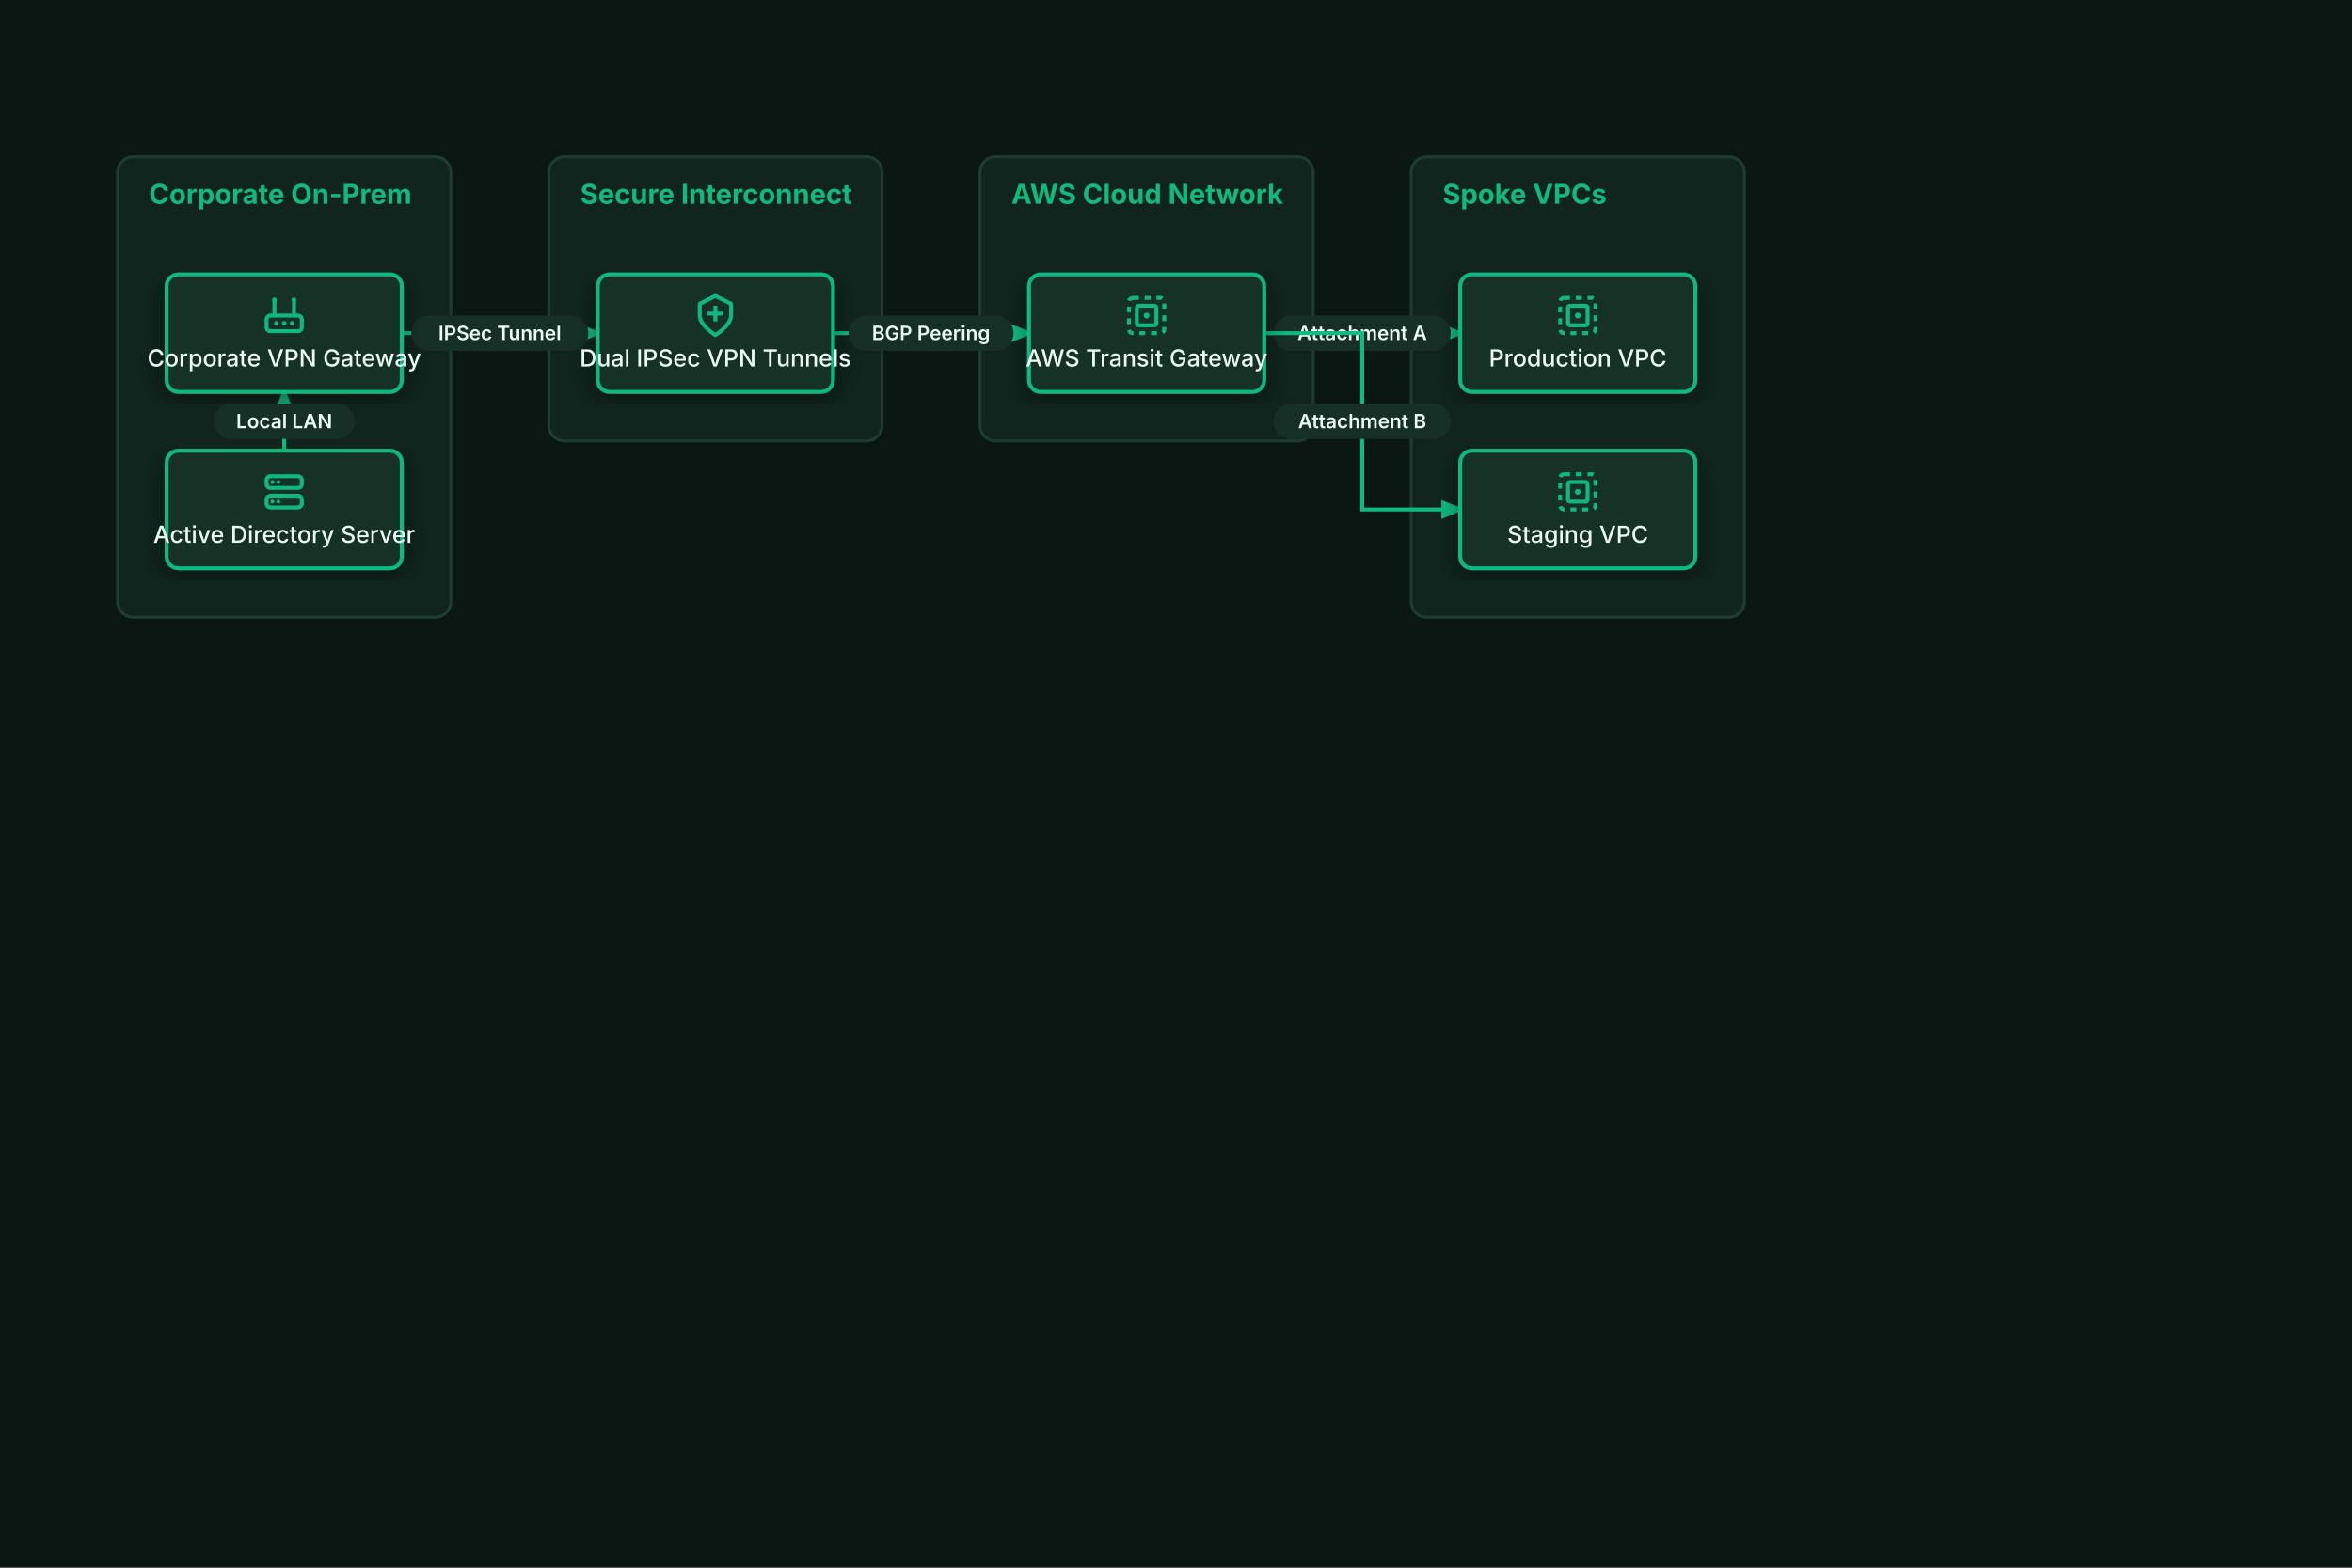
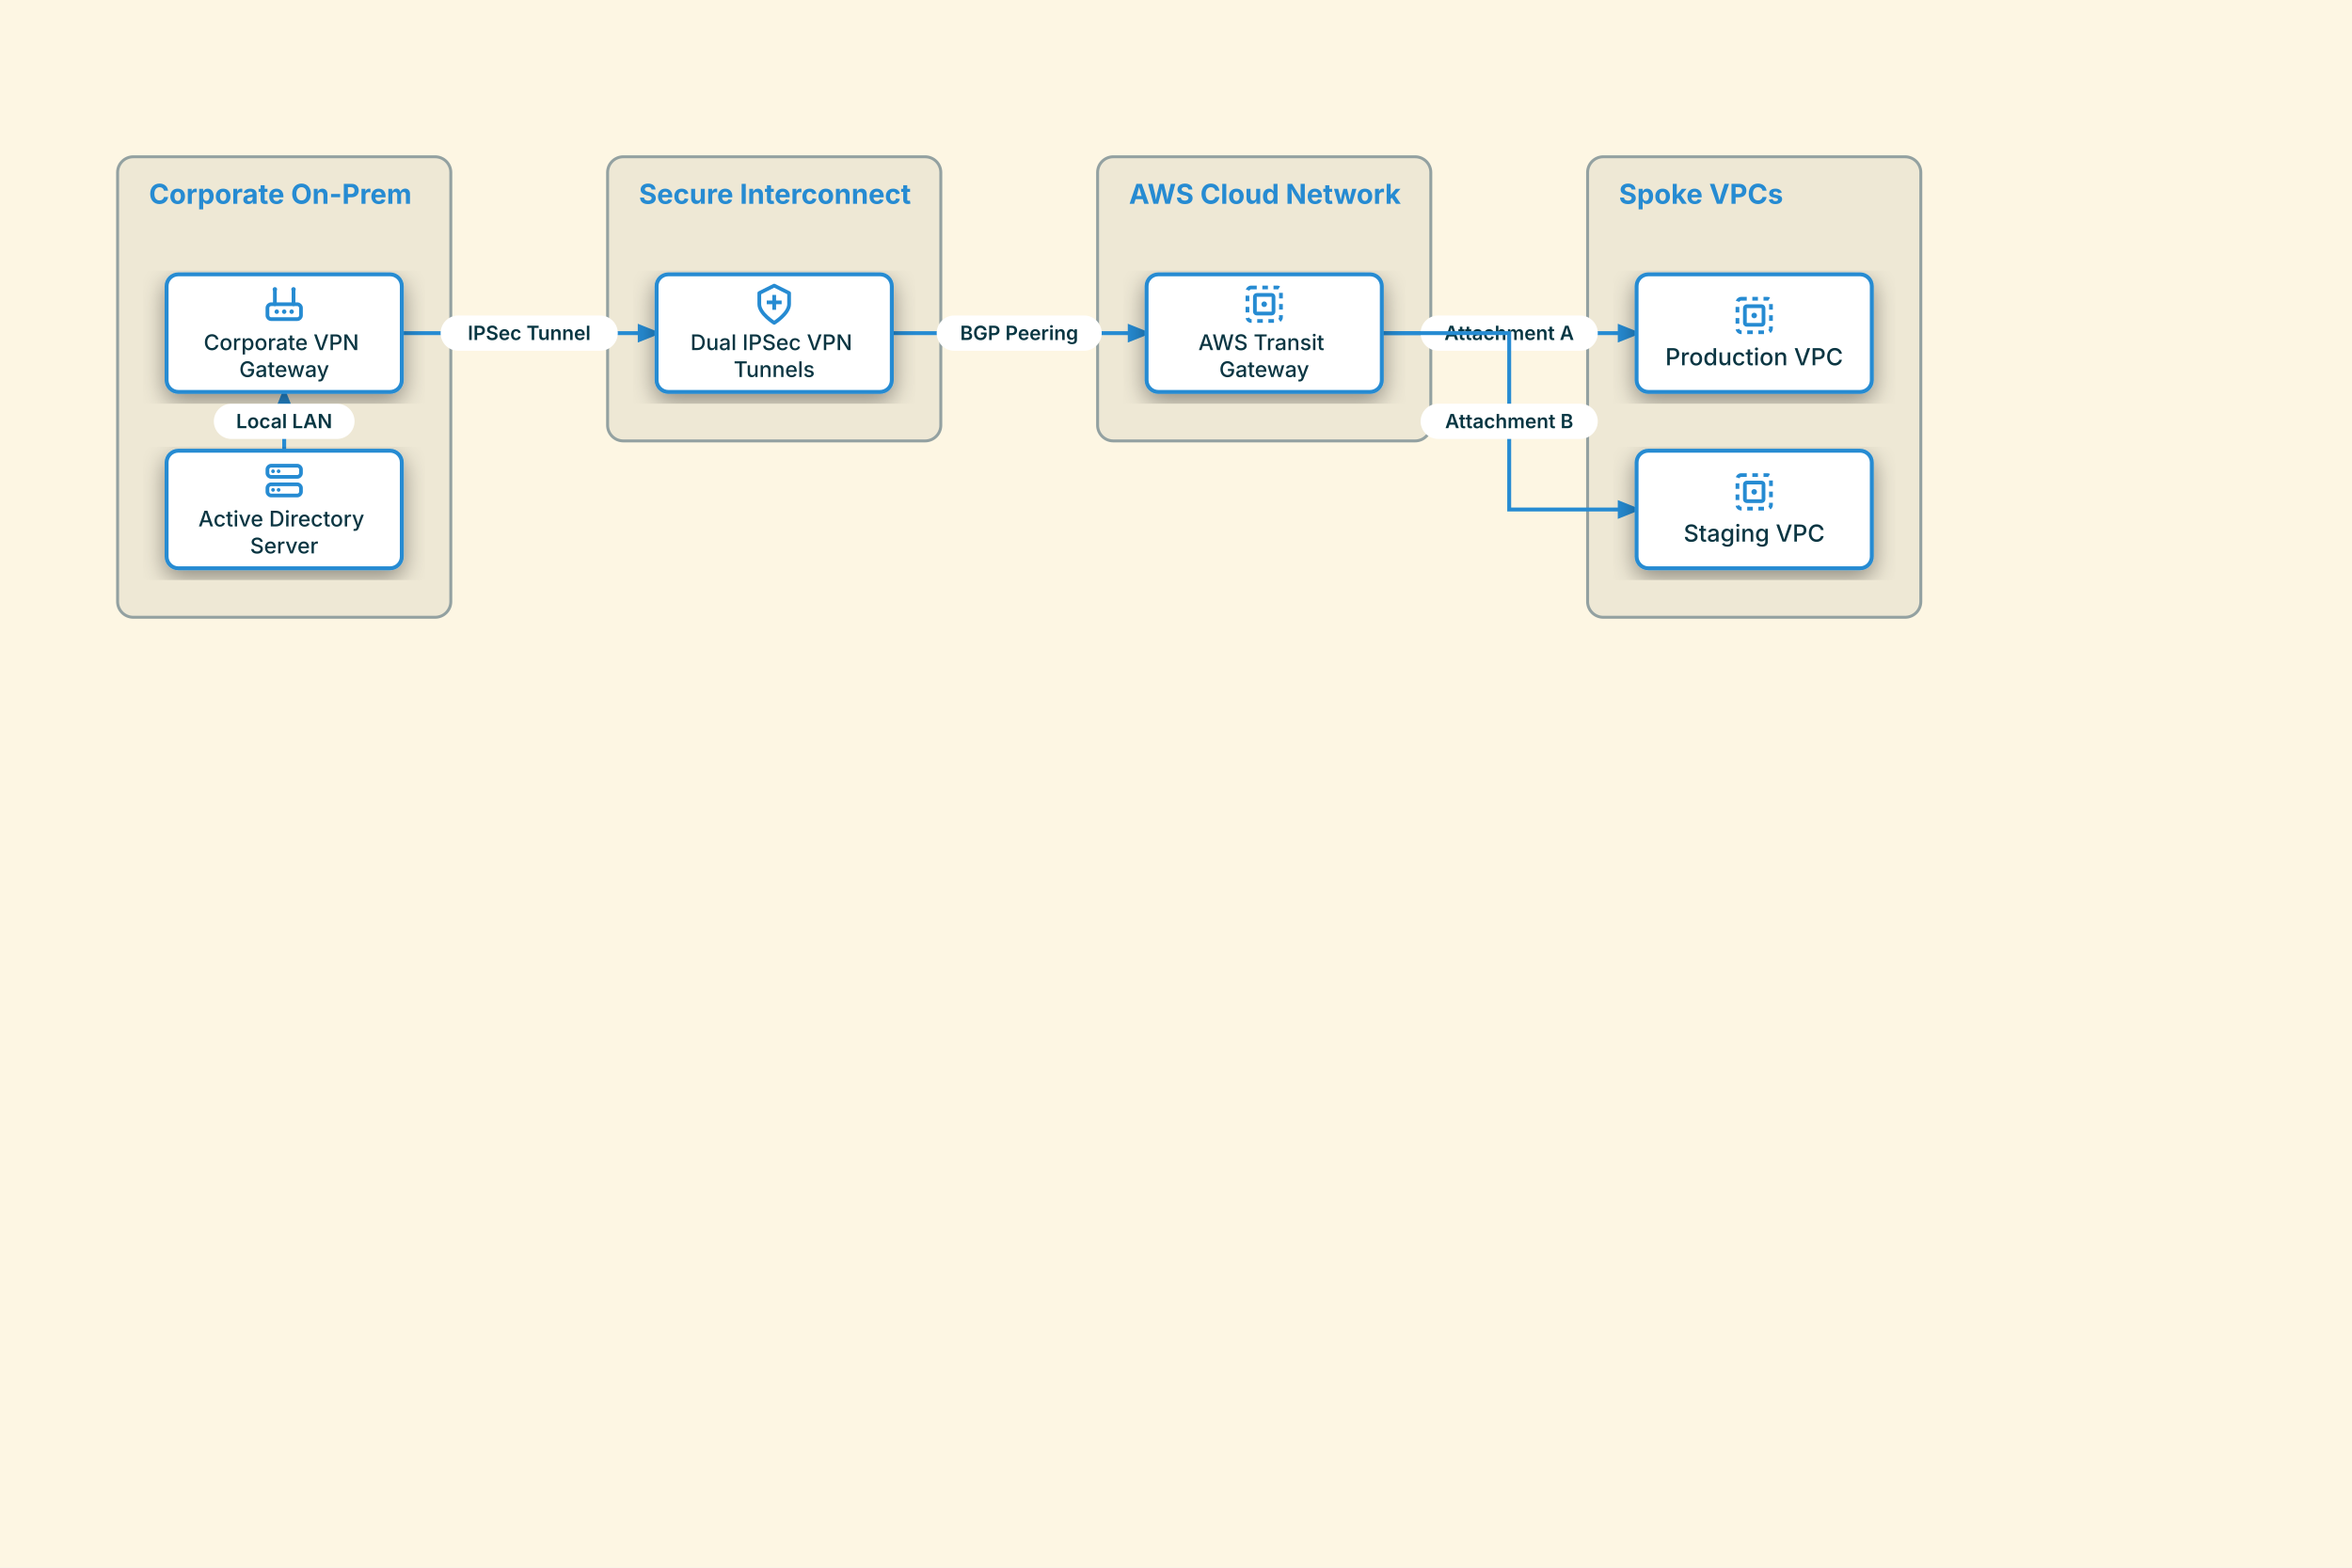
- <svg xmlns="http://www.w3.org/2000/svg" viewBox="0 0 1200.0 800.0" width="1200.0" height="800.0">
+ <svg xmlns="http://www.w3.org/2000/svg" viewBox="0 0 1200 800" width="1200" height="800">
  <defs>
    <marker id="arrow" viewBox="0 0 10 10" refX="8" refY="5" markerWidth="6" markerHeight="6" orient="auto-start-reverse">
-       <path d="M 0 1 L 10 5 L 0 9 z" fill="#10B981" />
+       <path d="M 0 1 L 10 5 L 0 9 z" fill="#268BD2" />
+     </marker>
+     <marker id="arrow-tail" viewBox="0 0 10 10" refX="2" refY="5" markerWidth="6" markerHeight="6" orient="auto">
+       <path d="M 10 1 L 0 5 L 10 9 z" fill="#268BD2" />
    </marker>
    <filter id="shadow" x="-10%" y="-10%" width="120%" height="120%">
      <feDropShadow dx="0" dy="4" stdDeviation="6" flood-color="#000000" flood-opacity="0.4" />
    </filter>
  </defs>
-   <rect width="100%" height="100%" fill="#0B1713" />
+   <rect width="100%" height="100%" fill="#FDF6E3" />
  <g id="group_1">
-     <rect x="60.0" y="80.0" width="170.0" height="235.0" rx="8" fill="#11241E" stroke="#1D3D32" stroke-width="1.5" />
-     <text x="76.0" y="104.0" fill="#10B981" font-family="Inter, -apple-system, BlinkMacSystemFont, 'Segoe UI', Roboto, sans-serif" font-size="14" font-weight="bold">Corporate On-Prem</text>
+     <rect x="60.0" y="80.0" width="170.0" height="235.0" rx="8" fill="#EEE8D5" stroke="#93A1A1" stroke-width="1.5" />
+     <text x="76.0" y="104.0" fill="#268BD2" font-family="Inter, -apple-system, BlinkMacSystemFont, 'Segoe UI', Roboto, sans-serif" font-size="14" font-weight="bold">Corporate On-Prem</text>
  </g>
  <g id="group_2">
-     <rect x="280.0" y="80.0" width="170.0" height="145.0" rx="8" fill="#11241E" stroke="#1D3D32" stroke-width="1.5" />
-     <text x="296.0" y="104.0" fill="#10B981" font-family="Inter, -apple-system, BlinkMacSystemFont, 'Segoe UI', Roboto, sans-serif" font-size="14" font-weight="bold">Secure Interconnect</text>
+     <rect x="310.0" y="80.0" width="170.0" height="145.0" rx="8" fill="#EEE8D5" stroke="#93A1A1" stroke-width="1.5" />
+     <text x="326.0" y="104.0" fill="#268BD2" font-family="Inter, -apple-system, BlinkMacSystemFont, 'Segoe UI', Roboto, sans-serif" font-size="14" font-weight="bold">Secure Interconnect</text>
  </g>
  <g id="group_3">
-     <rect x="500.0" y="80.0" width="170.0" height="145.0" rx="8" fill="#11241E" stroke="#1D3D32" stroke-width="1.5" />
-     <text x="516.0" y="104.0" fill="#10B981" font-family="Inter, -apple-system, BlinkMacSystemFont, 'Segoe UI', Roboto, sans-serif" font-size="14" font-weight="bold">AWS Cloud Network</text>
+     <rect x="560.0" y="80.0" width="170.0" height="145.0" rx="8" fill="#EEE8D5" stroke="#93A1A1" stroke-width="1.5" />
+     <text x="576.0" y="104.0" fill="#268BD2" font-family="Inter, -apple-system, BlinkMacSystemFont, 'Segoe UI', Roboto, sans-serif" font-size="14" font-weight="bold">AWS Cloud Network</text>
  </g>
  <g id="group_4">
-     <rect x="720.0" y="80.0" width="170.0" height="235.0" rx="8" fill="#11241E" stroke="#1D3D32" stroke-width="1.5" />
-     <text x="736.0" y="104.0" fill="#10B981" font-family="Inter, -apple-system, BlinkMacSystemFont, 'Segoe UI', Roboto, sans-serif" font-size="14" font-weight="bold">Spoke VPCs</text>
+     <rect x="810.0" y="80.0" width="170.0" height="235.0" rx="8" fill="#EEE8D5" stroke="#93A1A1" stroke-width="1.5" />
+     <text x="826.0" y="104.0" fill="#268BD2" font-family="Inter, -apple-system, BlinkMacSystemFont, 'Segoe UI', Roboto, sans-serif" font-size="14" font-weight="bold">Spoke VPCs</text>
  </g>
-   <path d="M 145.0 230.0 L 145.0 200.0" fill="none" stroke="#10B981" stroke-width="2" marker-end="url(#arrow)" />
+   <path d="M 145.0 230.0 L 145.0 200.0" fill="none" stroke="#268BD2" stroke-width="2" marker-end="url(#arrow)" />
  <g class="badge">
-     <rect x="109.1" y="206.0" width="71.8" height="18.0" rx="9.0" fill="#163028" />
-     <text x="145.0" y="218.5" fill="#ECFDF5" font-size="10.0" font-family="Inter, -apple-system, BlinkMacSystemFont, 'Segoe UI', Roboto, sans-serif" font-weight="600" text-anchor="middle">Local LAN</text>
+     <rect x="109.1" y="206.0" width="71.8" height="18.0" rx="9.0" fill="#FFFFFF" />
+     <text x="145.0" y="218.5" fill="#073642" font-size="10.0" font-family="Inter, -apple-system, BlinkMacSystemFont, 'Segoe UI', Roboto, sans-serif" font-weight="600" text-anchor="middle">Local LAN</text>
  </g>
-   <path d="M 205.0 170.0 L 305.0 170.0" fill="none" stroke="#10B981" stroke-width="2" marker-end="url(#arrow)" />
+   <path d="M 205.0 170.0 L 335.0 170.0" fill="none" stroke="#268BD2" stroke-width="2" marker-end="url(#arrow)" />
  <g class="badge">
-     <rect x="209.8" y="161.0" width="90.4" height="18.0" rx="9.0" fill="#163028" />
-     <text x="255.0" y="173.5" fill="#ECFDF5" font-size="10.0" font-family="Inter, -apple-system, BlinkMacSystemFont, 'Segoe UI', Roboto, sans-serif" font-weight="600" text-anchor="middle">IPSec Tunnel</text>
+     <rect x="224.8" y="161.0" width="90.4" height="18.0" rx="9.0" fill="#FFFFFF" />
+     <text x="270.0" y="173.5" fill="#073642" font-size="10.0" font-family="Inter, -apple-system, BlinkMacSystemFont, 'Segoe UI', Roboto, sans-serif" font-weight="600" text-anchor="middle">IPSec Tunnel</text>
  </g>
-   <path d="M 425.0 170.0 L 525.0 170.0" fill="none" stroke="#10B981" stroke-width="2" marker-end="url(#arrow)" />
+   <path d="M 455.0 170.0 L 585.0 170.0" fill="none" stroke="#268BD2" stroke-width="2" marker-end="url(#arrow)" />
  <g class="badge">
-     <rect x="432.9" y="161.0" width="84.2" height="18.0" rx="9.0" fill="#163028" />
-     <text x="475.0" y="173.5" fill="#ECFDF5" font-size="10.0" font-family="Inter, -apple-system, BlinkMacSystemFont, 'Segoe UI', Roboto, sans-serif" font-weight="600" text-anchor="middle">BGP Peering</text>
+     <rect x="477.9" y="161.0" width="84.2" height="18.0" rx="9.0" fill="#FFFFFF" />
+     <text x="520.0" y="173.5" fill="#073642" font-size="10.0" font-family="Inter, -apple-system, BlinkMacSystemFont, 'Segoe UI', Roboto, sans-serif" font-weight="600" text-anchor="middle">BGP Peering</text>
  </g>
-   <path d="M 645.0 170.0 L 745.0 170.0" fill="none" stroke="#10B981" stroke-width="2" marker-end="url(#arrow)" />
+   <path d="M 705.0 170.0 L 835.0 170.0" fill="none" stroke="#268BD2" stroke-width="2" marker-end="url(#arrow)" />
  <g class="badge">
-     <rect x="649.8" y="161.0" width="90.4" height="18.0" rx="9.0" fill="#163028" />
-     <text x="695.0" y="173.5" fill="#ECFDF5" font-size="10.0" font-family="Inter, -apple-system, BlinkMacSystemFont, 'Segoe UI', Roboto, sans-serif" font-weight="600" text-anchor="middle">Attachment A</text>
+     <rect x="724.8" y="161.0" width="90.4" height="18.0" rx="9.0" fill="#FFFFFF" />
+     <text x="770.0" y="173.5" fill="#073642" font-size="10.0" font-family="Inter, -apple-system, BlinkMacSystemFont, 'Segoe UI', Roboto, sans-serif" font-weight="600" text-anchor="middle">Attachment A</text>
  </g>
-   <path d="M 645.0 170.0 L 695.0 170.0 L 695.0 260.0 L 745.0 260.0" fill="none" stroke="#10B981" stroke-width="2" marker-end="url(#arrow)" />
+   <path d="M 705.0 170.0 L 770.0 170.0 L 770.0 260.0 L 835.0 260.0" fill="none" stroke="#268BD2" stroke-width="2" marker-end="url(#arrow)" />
  <g class="badge">
-     <rect x="649.8" y="206.0" width="90.4" height="18.0" rx="9.0" fill="#163028" />
-     <text x="695.0" y="218.5" fill="#ECFDF5" font-size="10.0" font-family="Inter, -apple-system, BlinkMacSystemFont, 'Segoe UI', Roboto, sans-serif" font-weight="600" text-anchor="middle">Attachment B</text>
+     <rect x="724.8" y="206.0" width="90.4" height="18.0" rx="9.0" fill="#FFFFFF" />
+     <text x="770.0" y="218.5" fill="#073642" font-size="10.0" font-family="Inter, -apple-system, BlinkMacSystemFont, 'Segoe UI', Roboto, sans-serif" font-weight="600" text-anchor="middle">Attachment B</text>
  </g>
  <g id="onprem_gw" filter="url(#shadow)">
-     <rect x="85.0" y="140.0" width="120.0" height="60.0" rx="6.0" fill="#163028" stroke="#10B981" stroke-width="2.0" />
-     <g class="icon icon-router" transform="translate(133.0, 149.0) scale(1.0)">
-       <rect x="3" y="12" width="18" height="8" rx="2" fill="none" stroke="#10B981" stroke-width="2.0" />
-       <line x1="7" y1="12" x2="7" y2="5" stroke="#10B981" stroke-width="2.0" stroke-linecap="round" />
-       <line x1="17" y1="12" x2="17" y2="5" stroke="#10B981" stroke-width="2.0" stroke-linecap="round" />
-       <circle cx="7" cy="4" r="1.2" fill="#10B981" />
-       <circle cx="17" cy="4" r="1.2" fill="#10B981" />
-       <circle cx="8" cy="16" r="1.2" fill="#10B981" />
-       <circle cx="12" cy="16" r="1.2" fill="#10B981" />
-       <circle cx="16" cy="16" r="1.2" fill="#10B981" />
+     <rect x="85.0" y="140.0" width="120.0" height="60.0" rx="6.0" fill="#FFFFFF" stroke="#268BD2" stroke-width="2.0" />
+     <g class="icon icon-router" transform="translate(133.6, 143.85) scale(0.95)">
+       <rect x="3" y="12" width="18" height="8" rx="2" fill="none" stroke="#268BD2" stroke-width="2.0" />
+       <line x1="7" y1="12" x2="7" y2="5" stroke="#268BD2" stroke-width="2.0" stroke-linecap="round" />
+       <line x1="17" y1="12" x2="17" y2="5" stroke="#268BD2" stroke-width="2.0" stroke-linecap="round" />
+       <circle cx="7" cy="4" r="1.2" fill="#268BD2" />
+       <circle cx="17" cy="4" r="1.2" fill="#268BD2" />
+       <circle cx="8" cy="16" r="1.2" fill="#268BD2" />
+       <circle cx="12" cy="16" r="1.2" fill="#268BD2" />
+       <circle cx="16" cy="16" r="1.2" fill="#268BD2" />
    </g>
-     <text x="145.0" y="187.0" text-anchor="middle" fill="#ECFDF5" font-family="Inter, -apple-system, BlinkMacSystemFont, 'Segoe UI', Roboto, sans-serif" font-size="12" font-weight="500">Corporate VPN Gateway</text>
+     <text x="145.0" y="178.65" text-anchor="middle" fill="#073642" font-family="Inter, -apple-system, BlinkMacSystemFont, 'Segoe UI', Roboto, sans-serif" font-size="11.0" font-weight="500">
+       <tspan x="145.0" dy="0">Corporate VPN</tspan>
+       <tspan x="145.0" dy="13.75">Gateway</tspan>
+     </text>
  </g>
  <g id="onprem_srv" filter="url(#shadow)">
-     <rect x="85.0" y="230.0" width="120.0" height="60.0" rx="6.0" fill="#163028" stroke="#10B981" stroke-width="2.0" />
-     <g class="icon icon-server" transform="translate(133.0, 239.0) scale(1.0)">
-       <rect x="3" y="4" width="18" height="6" rx="2" fill="none" stroke="#10B981" stroke-width="2.0" />
-       <rect x="3" y="14" width="18" height="6" rx="2" fill="none" stroke="#10B981" stroke-width="2.0" />
-       <circle cx="6" cy="7" r="1" fill="#10B981" />
-       <circle cx="9" cy="7" r="1" fill="#10B981" />
-       <circle cx="6" cy="17" r="1" fill="#10B981" />
-       <circle cx="9" cy="17" r="1" fill="#10B981" />
+     <rect x="85.0" y="230.0" width="120.0" height="60.0" rx="6.0" fill="#FFFFFF" stroke="#268BD2" stroke-width="2.0" />
+     <g class="icon icon-server" transform="translate(133.6, 233.85) scale(0.95)">
+       <rect x="3" y="4" width="18" height="6" rx="2" fill="none" stroke="#268BD2" stroke-width="2.0" />
+       <rect x="3" y="14" width="18" height="6" rx="2" fill="none" stroke="#268BD2" stroke-width="2.0" />
+       <circle cx="6" cy="7" r="1" fill="#268BD2" />
+       <circle cx="9" cy="7" r="1" fill="#268BD2" />
+       <circle cx="6" cy="17" r="1" fill="#268BD2" />
+       <circle cx="9" cy="17" r="1" fill="#268BD2" />
    </g>
-     <text x="145.0" y="277.0" text-anchor="middle" fill="#ECFDF5" font-family="Inter, -apple-system, BlinkMacSystemFont, 'Segoe UI', Roboto, sans-serif" font-size="12" font-weight="500">Active Directory Server</text>
+     <text x="145.0" y="268.65" text-anchor="middle" fill="#073642" font-family="Inter, -apple-system, BlinkMacSystemFont, 'Segoe UI', Roboto, sans-serif" font-size="11.0" font-weight="500">
+       <tspan x="145.0" dy="0">Active Directory</tspan>
+       <tspan x="145.0" dy="13.75">Server</tspan>
+     </text>
  </g>
  <g id="ipsec" filter="url(#shadow)">
-     <rect x="305.0" y="140.0" width="120.0" height="60.0" rx="6.0" fill="#163028" stroke="#10B981" stroke-width="2.0" />
-     <g class="icon icon-firewall" transform="translate(353.0, 149.0) scale(1.0)">
-       <path d="M 12 2 L 20 6 V 12 C 20 17 12 22 12 22 C 12 22 4 17 4 12 V 6 Z" fill="none" stroke="#10B981" stroke-width="2.0" stroke-linejoin="round" />
-       <line x1="8" y1="11" x2="16" y2="11" stroke="#10B981" stroke-width="2.0" />
-       <line x1="12" y1="7" x2="12" y2="15" stroke="#10B981" stroke-width="2.0" />
+     <rect x="335.0" y="140.0" width="120.0" height="60.0" rx="6.0" fill="#FFFFFF" stroke="#268BD2" stroke-width="2.0" />
+     <g class="icon icon-firewall" transform="translate(383.6, 143.85) scale(0.95)">
+       <path d="M 12 2 L 20 6 V 12 C 20 17 12 22 12 22 C 12 22 4 17 4 12 V 6 Z" fill="none" stroke="#268BD2" stroke-width="2.0" stroke-linejoin="round" />
+       <line x1="8" y1="11" x2="16" y2="11" stroke="#268BD2" stroke-width="2.0" />
+       <line x1="12" y1="7" x2="12" y2="15" stroke="#268BD2" stroke-width="2.0" />
    </g>
-     <text x="365.0" y="187.0" text-anchor="middle" fill="#ECFDF5" font-family="Inter, -apple-system, BlinkMacSystemFont, 'Segoe UI', Roboto, sans-serif" font-size="12" font-weight="500">Dual IPSec VPN Tunnels</text>
+     <text x="395.0" y="178.65" text-anchor="middle" fill="#073642" font-family="Inter, -apple-system, BlinkMacSystemFont, 'Segoe UI', Roboto, sans-serif" font-size="11.0" font-weight="500">
+       <tspan x="395.0" dy="0">Dual IPSec VPN</tspan>
+       <tspan x="395.0" dy="13.75">Tunnels</tspan>
+     </text>
  </g>
  <g id="tgw" filter="url(#shadow)">
-     <rect x="525.0" y="140.0" width="120.0" height="60.0" rx="6.0" fill="#163028" stroke="#10B981" stroke-width="2.0" />
-     <g class="icon icon-vpc" transform="translate(573.0, 149.0) scale(1.0)">
-       <rect x="3" y="3" width="18" height="18" rx="2" fill="none" stroke="#10B981" stroke-width="2.0" stroke-dasharray="3,3" />
-       <rect x="7" y="7" width="10" height="10" rx="1" fill="none" stroke="#10B981" stroke-width="2.0" />
-       <circle cx="12" cy="12" r="1.5" fill="#10B981" />
+     <rect x="585.0" y="140.0" width="120.0" height="60.0" rx="6.0" fill="#FFFFFF" stroke="#268BD2" stroke-width="2.0" />
+     <g class="icon icon-vpc" transform="translate(633.6, 143.85) scale(0.95)">
+       <rect x="3" y="3" width="18" height="18" rx="2" fill="none" stroke="#268BD2" stroke-width="2.0" stroke-dasharray="3,3" />
+       <rect x="7" y="7" width="10" height="10" rx="1" fill="none" stroke="#268BD2" stroke-width="2.0" />
+       <circle cx="12" cy="12" r="1.5" fill="#268BD2" />
    </g>
-     <text x="585.0" y="187.0" text-anchor="middle" fill="#ECFDF5" font-family="Inter, -apple-system, BlinkMacSystemFont, 'Segoe UI', Roboto, sans-serif" font-size="12" font-weight="500">AWS Transit Gateway</text>
+     <text x="645.0" y="178.65" text-anchor="middle" fill="#073642" font-family="Inter, -apple-system, BlinkMacSystemFont, 'Segoe UI', Roboto, sans-serif" font-size="11.0" font-weight="500">
+       <tspan x="645.0" dy="0">AWS Transit</tspan>
+       <tspan x="645.0" dy="13.75">Gateway</tspan>
+     </text>
  </g>
  <g id="prod_vpc" filter="url(#shadow)">
-     <rect x="745.0" y="140.0" width="120.0" height="60.0" rx="6.0" fill="#163028" stroke="#10B981" stroke-width="2.0" />
-     <g class="icon icon-vpc" transform="translate(793.0, 149.0) scale(1.0)">
-       <rect x="3" y="3" width="18" height="18" rx="2" fill="none" stroke="#10B981" stroke-width="2.0" stroke-dasharray="3,3" />
-       <rect x="7" y="7" width="10" height="10" rx="1" fill="none" stroke="#10B981" stroke-width="2.0" />
-       <circle cx="12" cy="12" r="1.5" fill="#10B981" />
+     <rect x="835.0" y="140.0" width="120.0" height="60.0" rx="6.0" fill="#FFFFFF" stroke="#268BD2" stroke-width="2.0" />
+     <g class="icon icon-vpc" transform="translate(883.6, 149.6) scale(0.95)">
+       <rect x="3" y="3" width="18" height="18" rx="2" fill="none" stroke="#268BD2" stroke-width="2.0" stroke-dasharray="3,3" />
+       <rect x="7" y="7" width="10" height="10" rx="1" fill="none" stroke="#268BD2" stroke-width="2.0" />
+       <circle cx="12" cy="12" r="1.5" fill="#268BD2" />
    </g>
-     <text x="805.0" y="187.0" text-anchor="middle" fill="#ECFDF5" font-family="Inter, -apple-system, BlinkMacSystemFont, 'Segoe UI', Roboto, sans-serif" font-size="12" font-weight="500">Production VPC</text>
+     <text x="895.0" y="186.4" text-anchor="middle" fill="#073642" font-family="Inter, -apple-system, BlinkMacSystemFont, 'Segoe UI', Roboto, sans-serif" font-size="12" font-weight="500">Production VPC</text>
  </g>
  <g id="stage_vpc" filter="url(#shadow)">
-     <rect x="745.0" y="230.0" width="120.0" height="60.0" rx="6.0" fill="#163028" stroke="#10B981" stroke-width="2.0" />
-     <g class="icon icon-vpc" transform="translate(793.0, 239.0) scale(1.0)">
-       <rect x="3" y="3" width="18" height="18" rx="2" fill="none" stroke="#10B981" stroke-width="2.0" stroke-dasharray="3,3" />
-       <rect x="7" y="7" width="10" height="10" rx="1" fill="none" stroke="#10B981" stroke-width="2.0" />
-       <circle cx="12" cy="12" r="1.5" fill="#10B981" />
+     <rect x="835.0" y="230.0" width="120.0" height="60.0" rx="6.0" fill="#FFFFFF" stroke="#268BD2" stroke-width="2.0" />
+     <g class="icon icon-vpc" transform="translate(883.6, 239.6) scale(0.95)">
+       <rect x="3" y="3" width="18" height="18" rx="2" fill="none" stroke="#268BD2" stroke-width="2.0" stroke-dasharray="3,3" />
+       <rect x="7" y="7" width="10" height="10" rx="1" fill="none" stroke="#268BD2" stroke-width="2.0" />
+       <circle cx="12" cy="12" r="1.5" fill="#268BD2" />
    </g>
-     <text x="805.0" y="277.0" text-anchor="middle" fill="#ECFDF5" font-family="Inter, -apple-system, BlinkMacSystemFont, 'Segoe UI', Roboto, sans-serif" font-size="12" font-weight="500">Staging VPC</text>
+     <text x="895.0" y="276.4" text-anchor="middle" fill="#073642" font-family="Inter, -apple-system, BlinkMacSystemFont, 'Segoe UI', Roboto, sans-serif" font-size="12" font-weight="500">Staging VPC</text>
  </g>
</svg>
